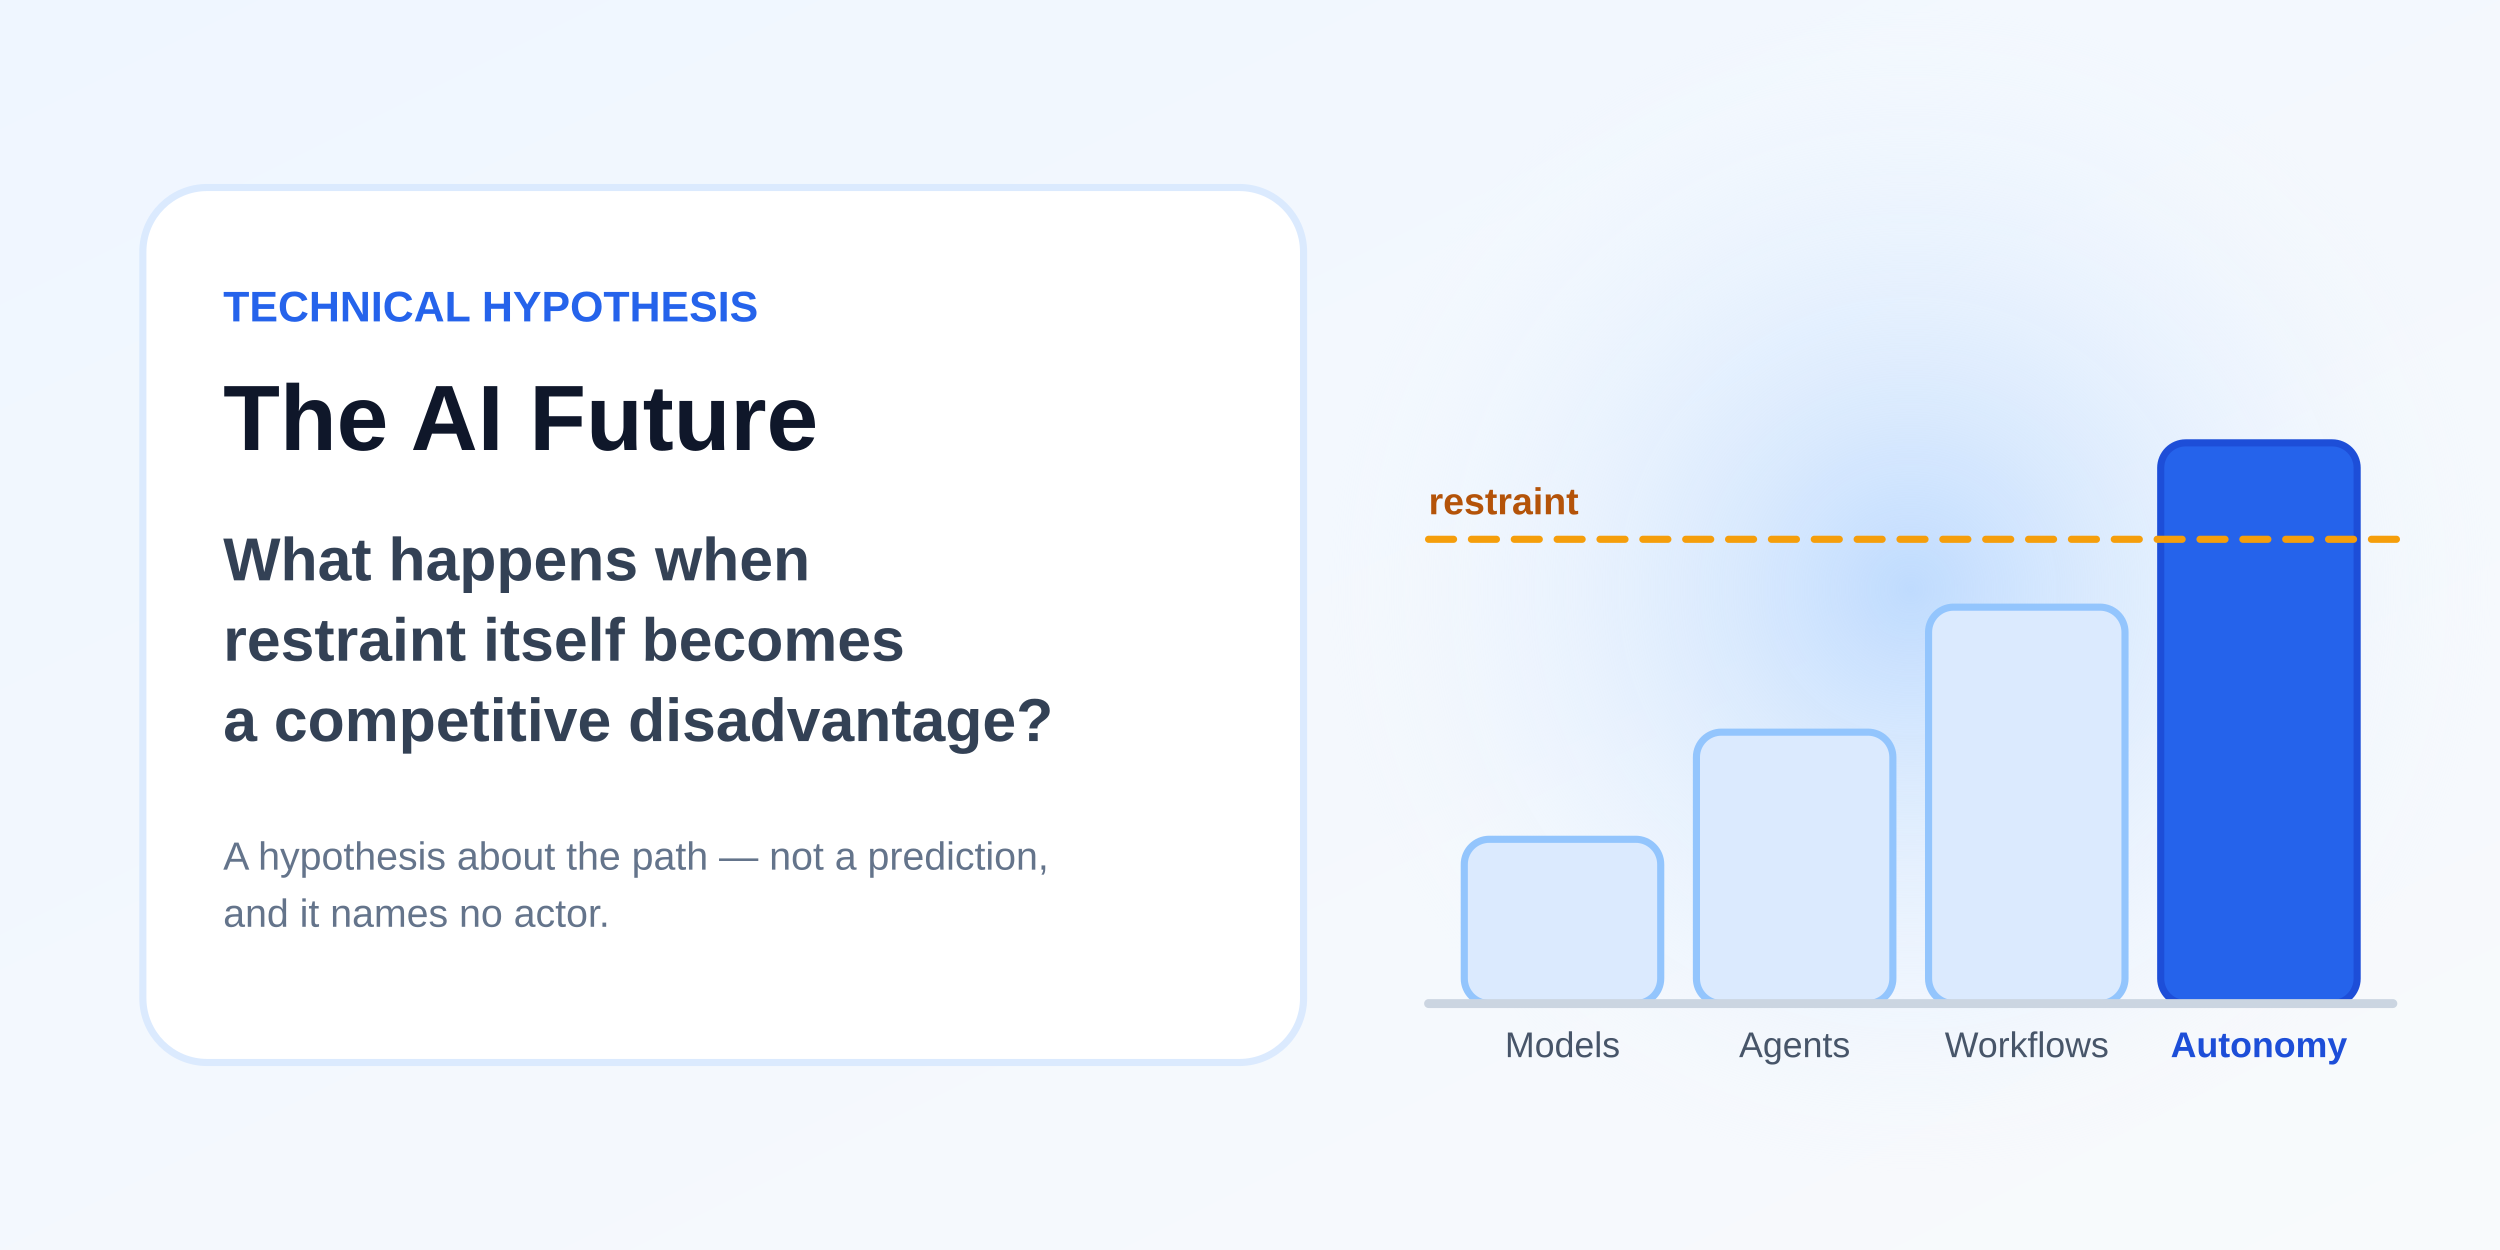
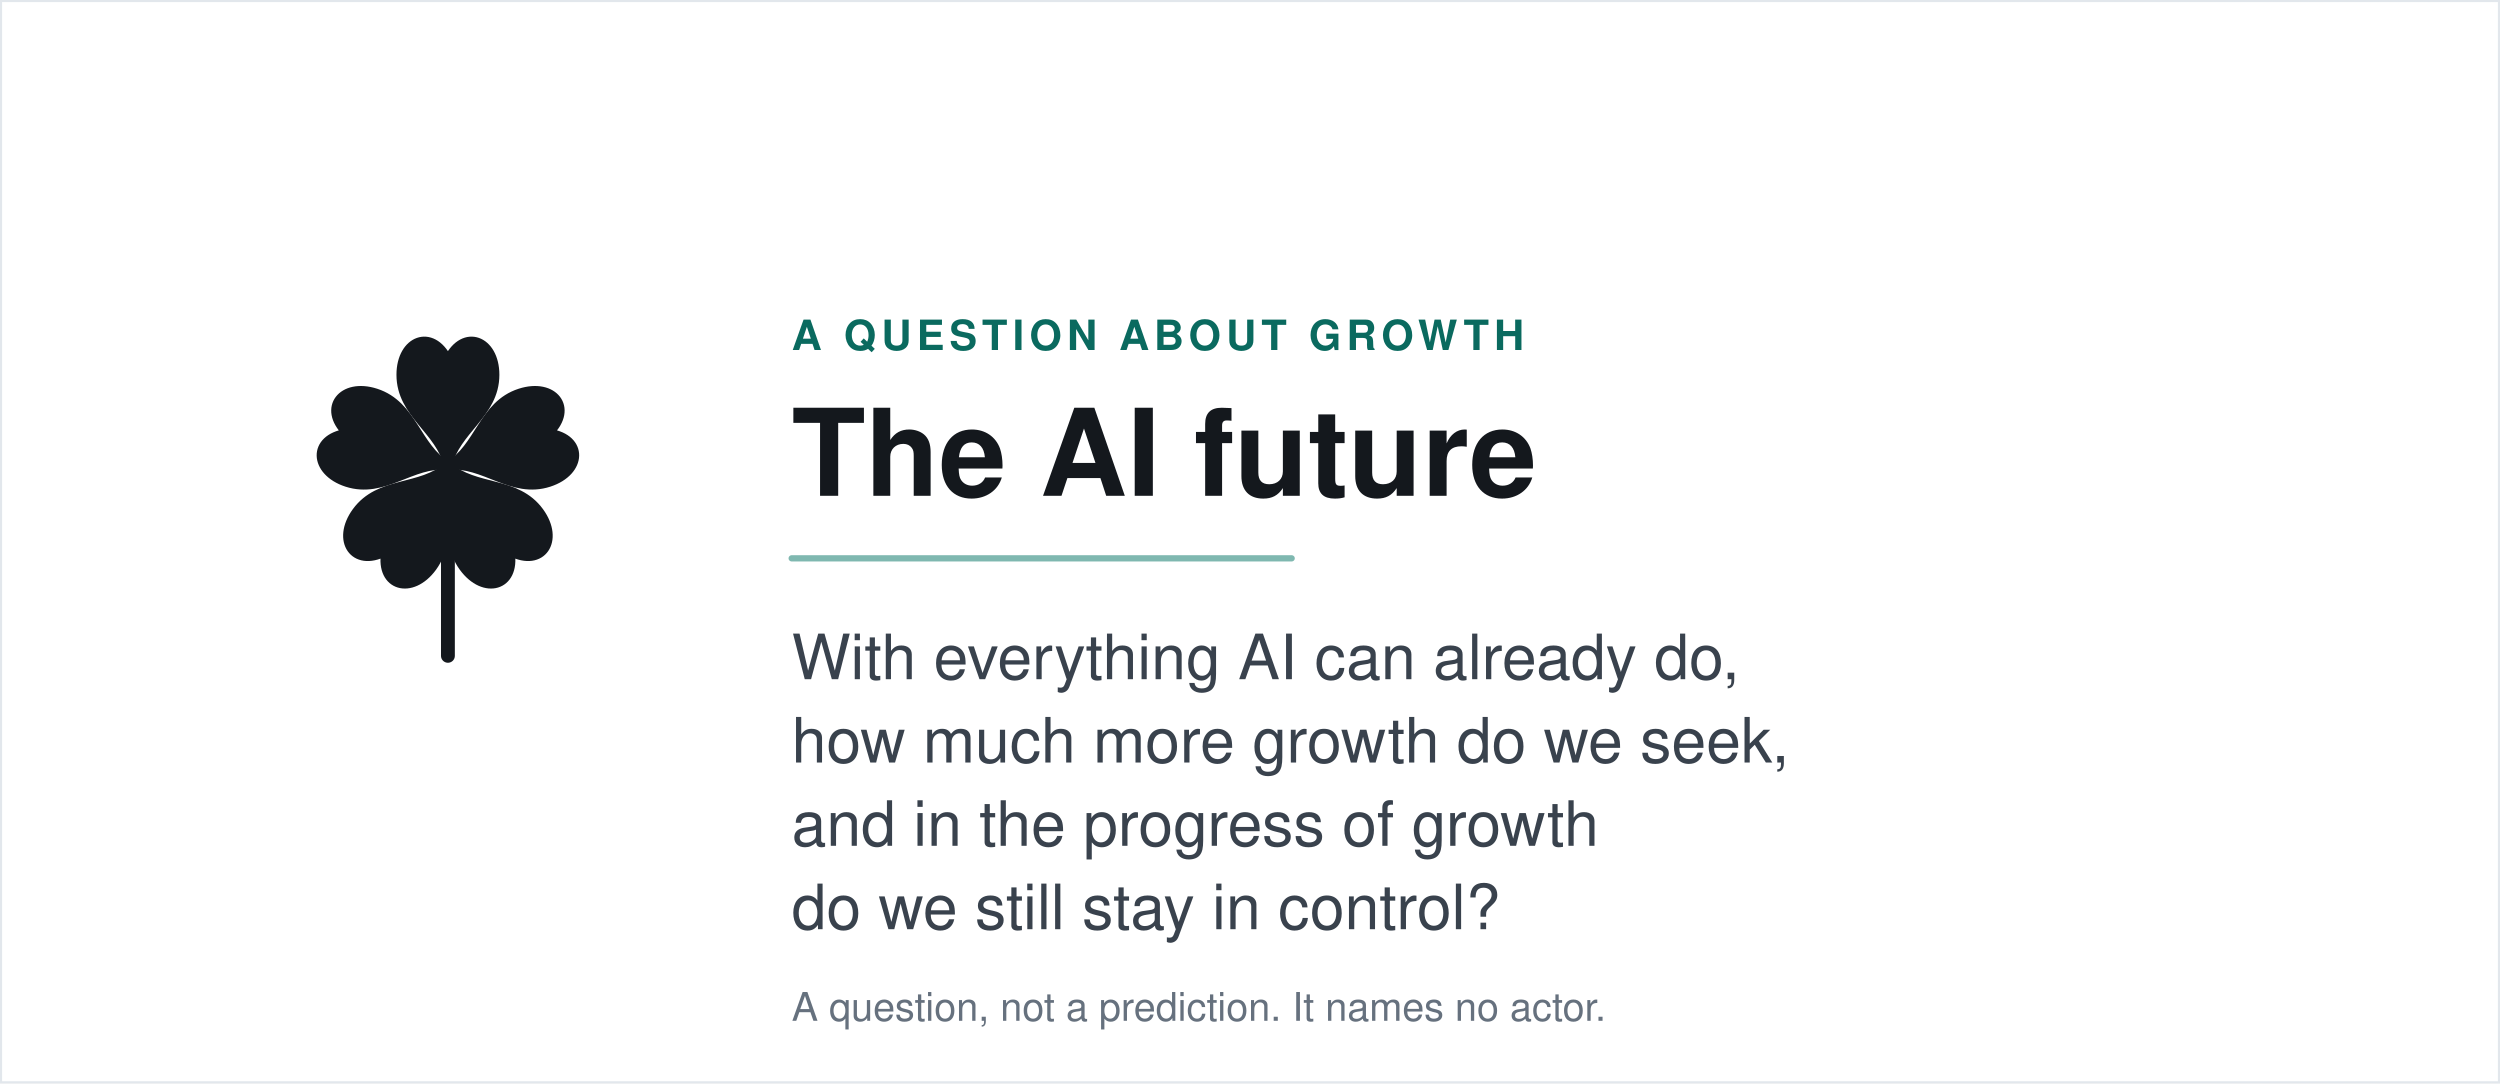
- <svg xmlns="http://www.w3.org/2000/svg" viewBox="0 0 1400 700" role="img" aria-labelledby="t d">
-   <defs>
-     <linearGradient id="bg" x1="0" y1="0" x2="1" y2="1">
-       <stop stop-color="#eff6ff" />
-       <stop offset="1" stop-color="#f8fafc" />
-     </linearGradient>
-     <radialGradient id="glow">
-       <stop stop-color="#bfdbfe" />
-       <stop offset="1" stop-color="#eff6ff" stop-opacity="0" />
-     </radialGradient>
-   </defs>
-   <rect width="1400" height="700" fill="url(#bg)" />
-   <circle cx="1070" cy="330" r="330" fill="url(#glow)" />
-   <g font-family="Arial,sans-serif">
-     <rect x="80" y="105" width="650" height="490" rx="36" fill="#fff" stroke="#dbeafe" stroke-width="4" />
-     <text x="125" y="180" font-size="24" font-weight="700" fill="#2563eb">TECHNICAL HYPOTHESIS</text>
-     <text x="125" y="252" font-size="52" font-weight="700" fill="#0f172a">The AI Future</text>
-     <text x="125" y="325" font-size="34" font-weight="600" fill="#334155">What happens when</text>
-     <text x="125" y="370" font-size="34" font-weight="600" fill="#334155">restraint itself becomes</text>
-     <text x="125" y="415" font-size="34" font-weight="600" fill="#334155">a competitive disadvantage?</text>
-     <text x="125" y="487" font-size="22" fill="#64748b">A hypothesis about the path — not a prediction,</text>
-     <text x="125" y="519" font-size="22" fill="#64748b">and it names no actor.</text>
-     <g stroke="#93c5fd" stroke-width="4">
-       <rect x="820" y="470" width="110" height="92" rx="14" fill="#dbeafe" />
-       <rect x="950" y="410" width="110" height="152" rx="14" fill="#dbeafe" />
-       <rect x="1080" y="340" width="110" height="222" rx="14" fill="#dbeafe" />
+ <svg xmlns="http://www.w3.org/2000/svg" viewBox="0 0 1200 520" width="1200" height="520" role="img" aria-labelledby="hero-title hero-desc" font-family="Helvetica Neue, Helvetica, Arial, sans-serif">
+   <rect width="1200" height="520" fill="#ffffff" />
+   <rect x="0.5" y="0.5" width="1199" height="519" fill="none" stroke="#e2e7ec" />
+   <g transform="translate(120,140) scale(1.9)">
+     <g fill="#14181d" stroke="#14181d" stroke-width="2" stroke-linejoin="round">
+       <path d="M50 44C48 35 38 31 38 21C38 12 46 9 50 17C54 9 62 12 62 21C62 31 52 35 50 44Z" />
+       <path d="M50 44C48 35 38 31 38 21C38 12 46 9 50 17C54 9 62 12 62 21C62 31 52 35 50 44Z" transform="rotate(72 50 44)" />
+       <path d="M50 44C48 35 38 31 38 21C38 12 46 9 50 17C54 9 62 12 62 21C62 31 52 35 50 44Z" transform="rotate(144 50 44)" />
+       <path d="M50 44C48 35 38 31 38 21C38 12 46 9 50 17C54 9 62 12 62 21C62 31 52 35 50 44Z" transform="rotate(216 50 44)" />
+       <path d="M50 44C48 35 38 31 38 21C38 12 46 9 50 17C54 9 62 12 62 21C62 31 52 35 50 44Z" transform="rotate(288 50 44)" />
    </g>
-     <rect x="1210" y="248" width="110" height="314" rx="14" fill="#2563eb" stroke="#1d4ed8" stroke-width="4" />
-     <path d="M800 562h540" stroke="#cbd5e1" stroke-width="5" stroke-linecap="round" />
-     <path d="M800 302h545" stroke="#f59e0b" stroke-width="4" stroke-dasharray="14 10" stroke-linecap="round" />
-     <text x="800" y="288" font-size="21" font-weight="700" fill="#b45309">restraint</text>
-     <g font-size="20" fill="#475569" text-anchor="middle">
-       <text x="875" y="592">Models</text>
-       <text x="1005" y="592">Agents</text>
-       <text x="1135" y="592">Workflows</text>
-       <text x="1265" y="592" font-weight="700" fill="#1d4ed8">Autonomy</text>
-     </g>
+     <path d="M50 48C50 66 50 78 50 92" fill="none" stroke="#14181d" stroke-width="3.5" stroke-linecap="round" />
  </g>
+   <text x="380" y="168" font-size="20" font-weight="700" letter-spacing="2.5" fill="#0a6a5f">A QUESTION ABOUT GROWTH</text>
+   <text x="380" y="238" font-size="58" font-weight="700" fill="#14181d">The AI future</text>
+   <path d="M380 268H620" stroke="#7fb8b0" stroke-width="3" stroke-linecap="round" />
+   <g font-size="30" fill="#39424d">
+     <text x="380" y="326">With everything AI can already do,</text>
+     <text x="380" y="366">how much more growth do we seek,</text>
+     <text x="380" y="406">and in the progress of growth</text>
+     <text x="380" y="446">do we still stay in control?</text>
+   </g>
+   <text x="380" y="490" font-size="19" fill="#66717e">A question, not a prediction. It names no actor.</text>
</svg>
